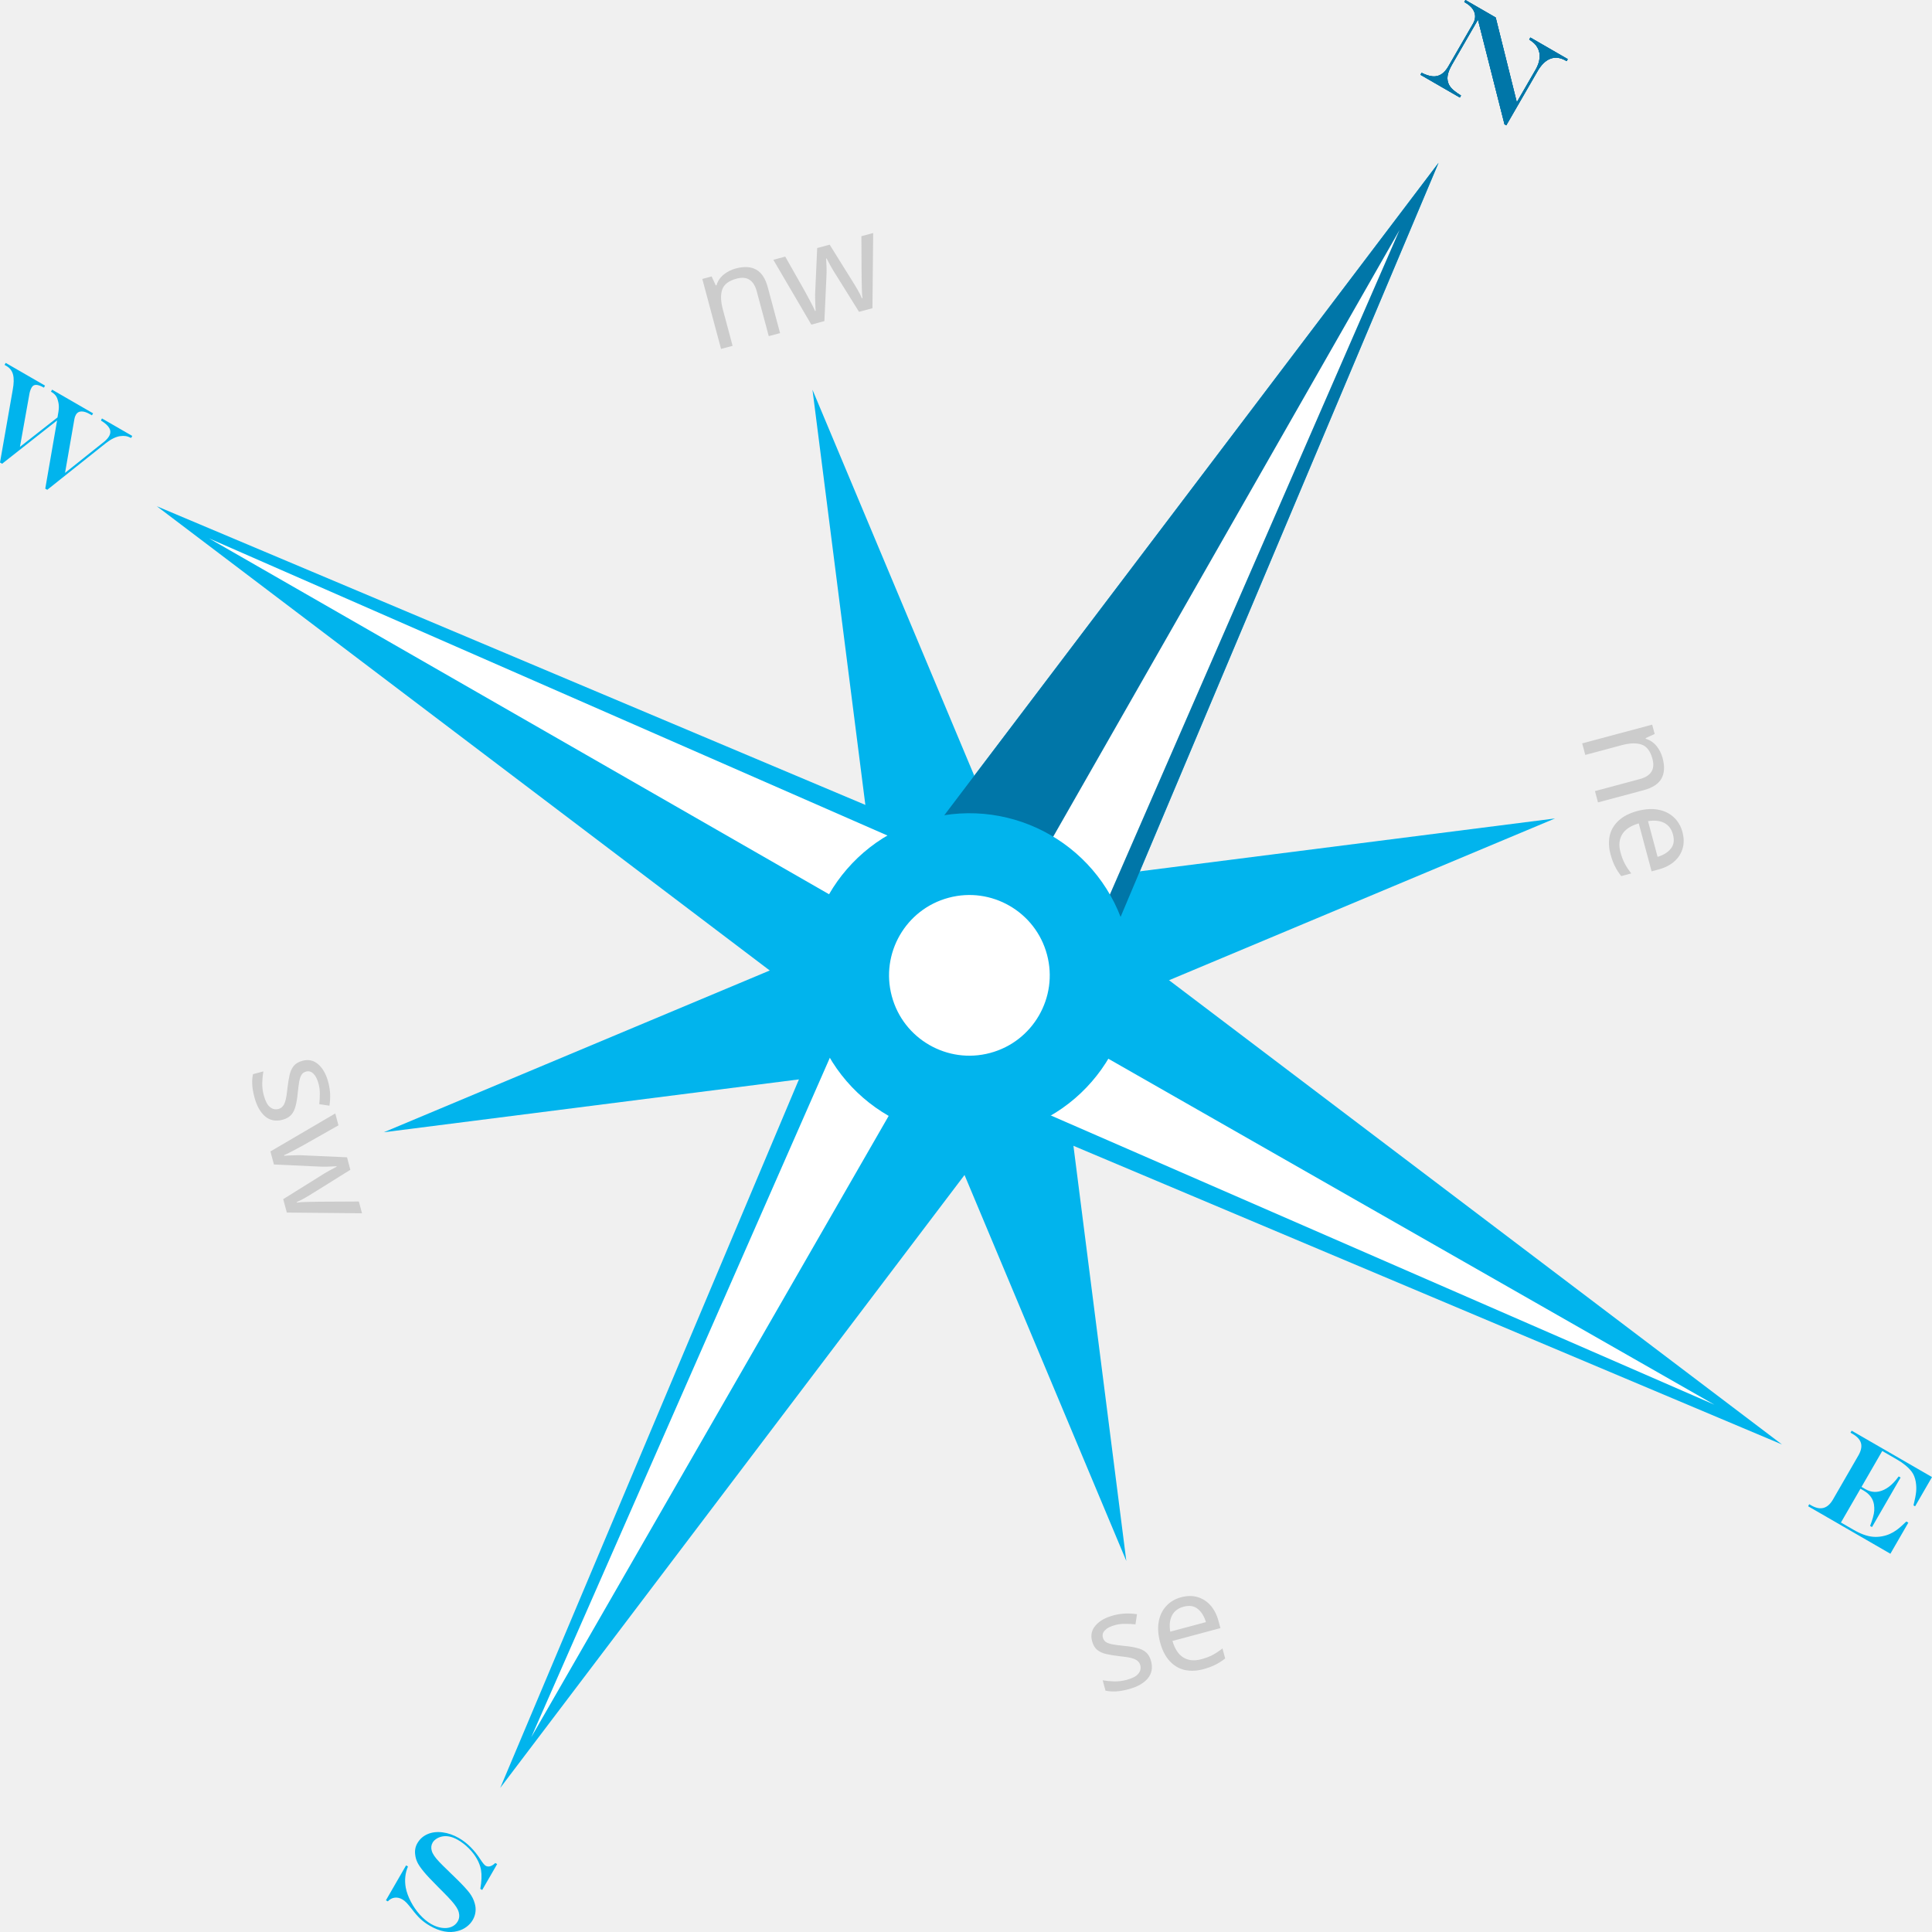
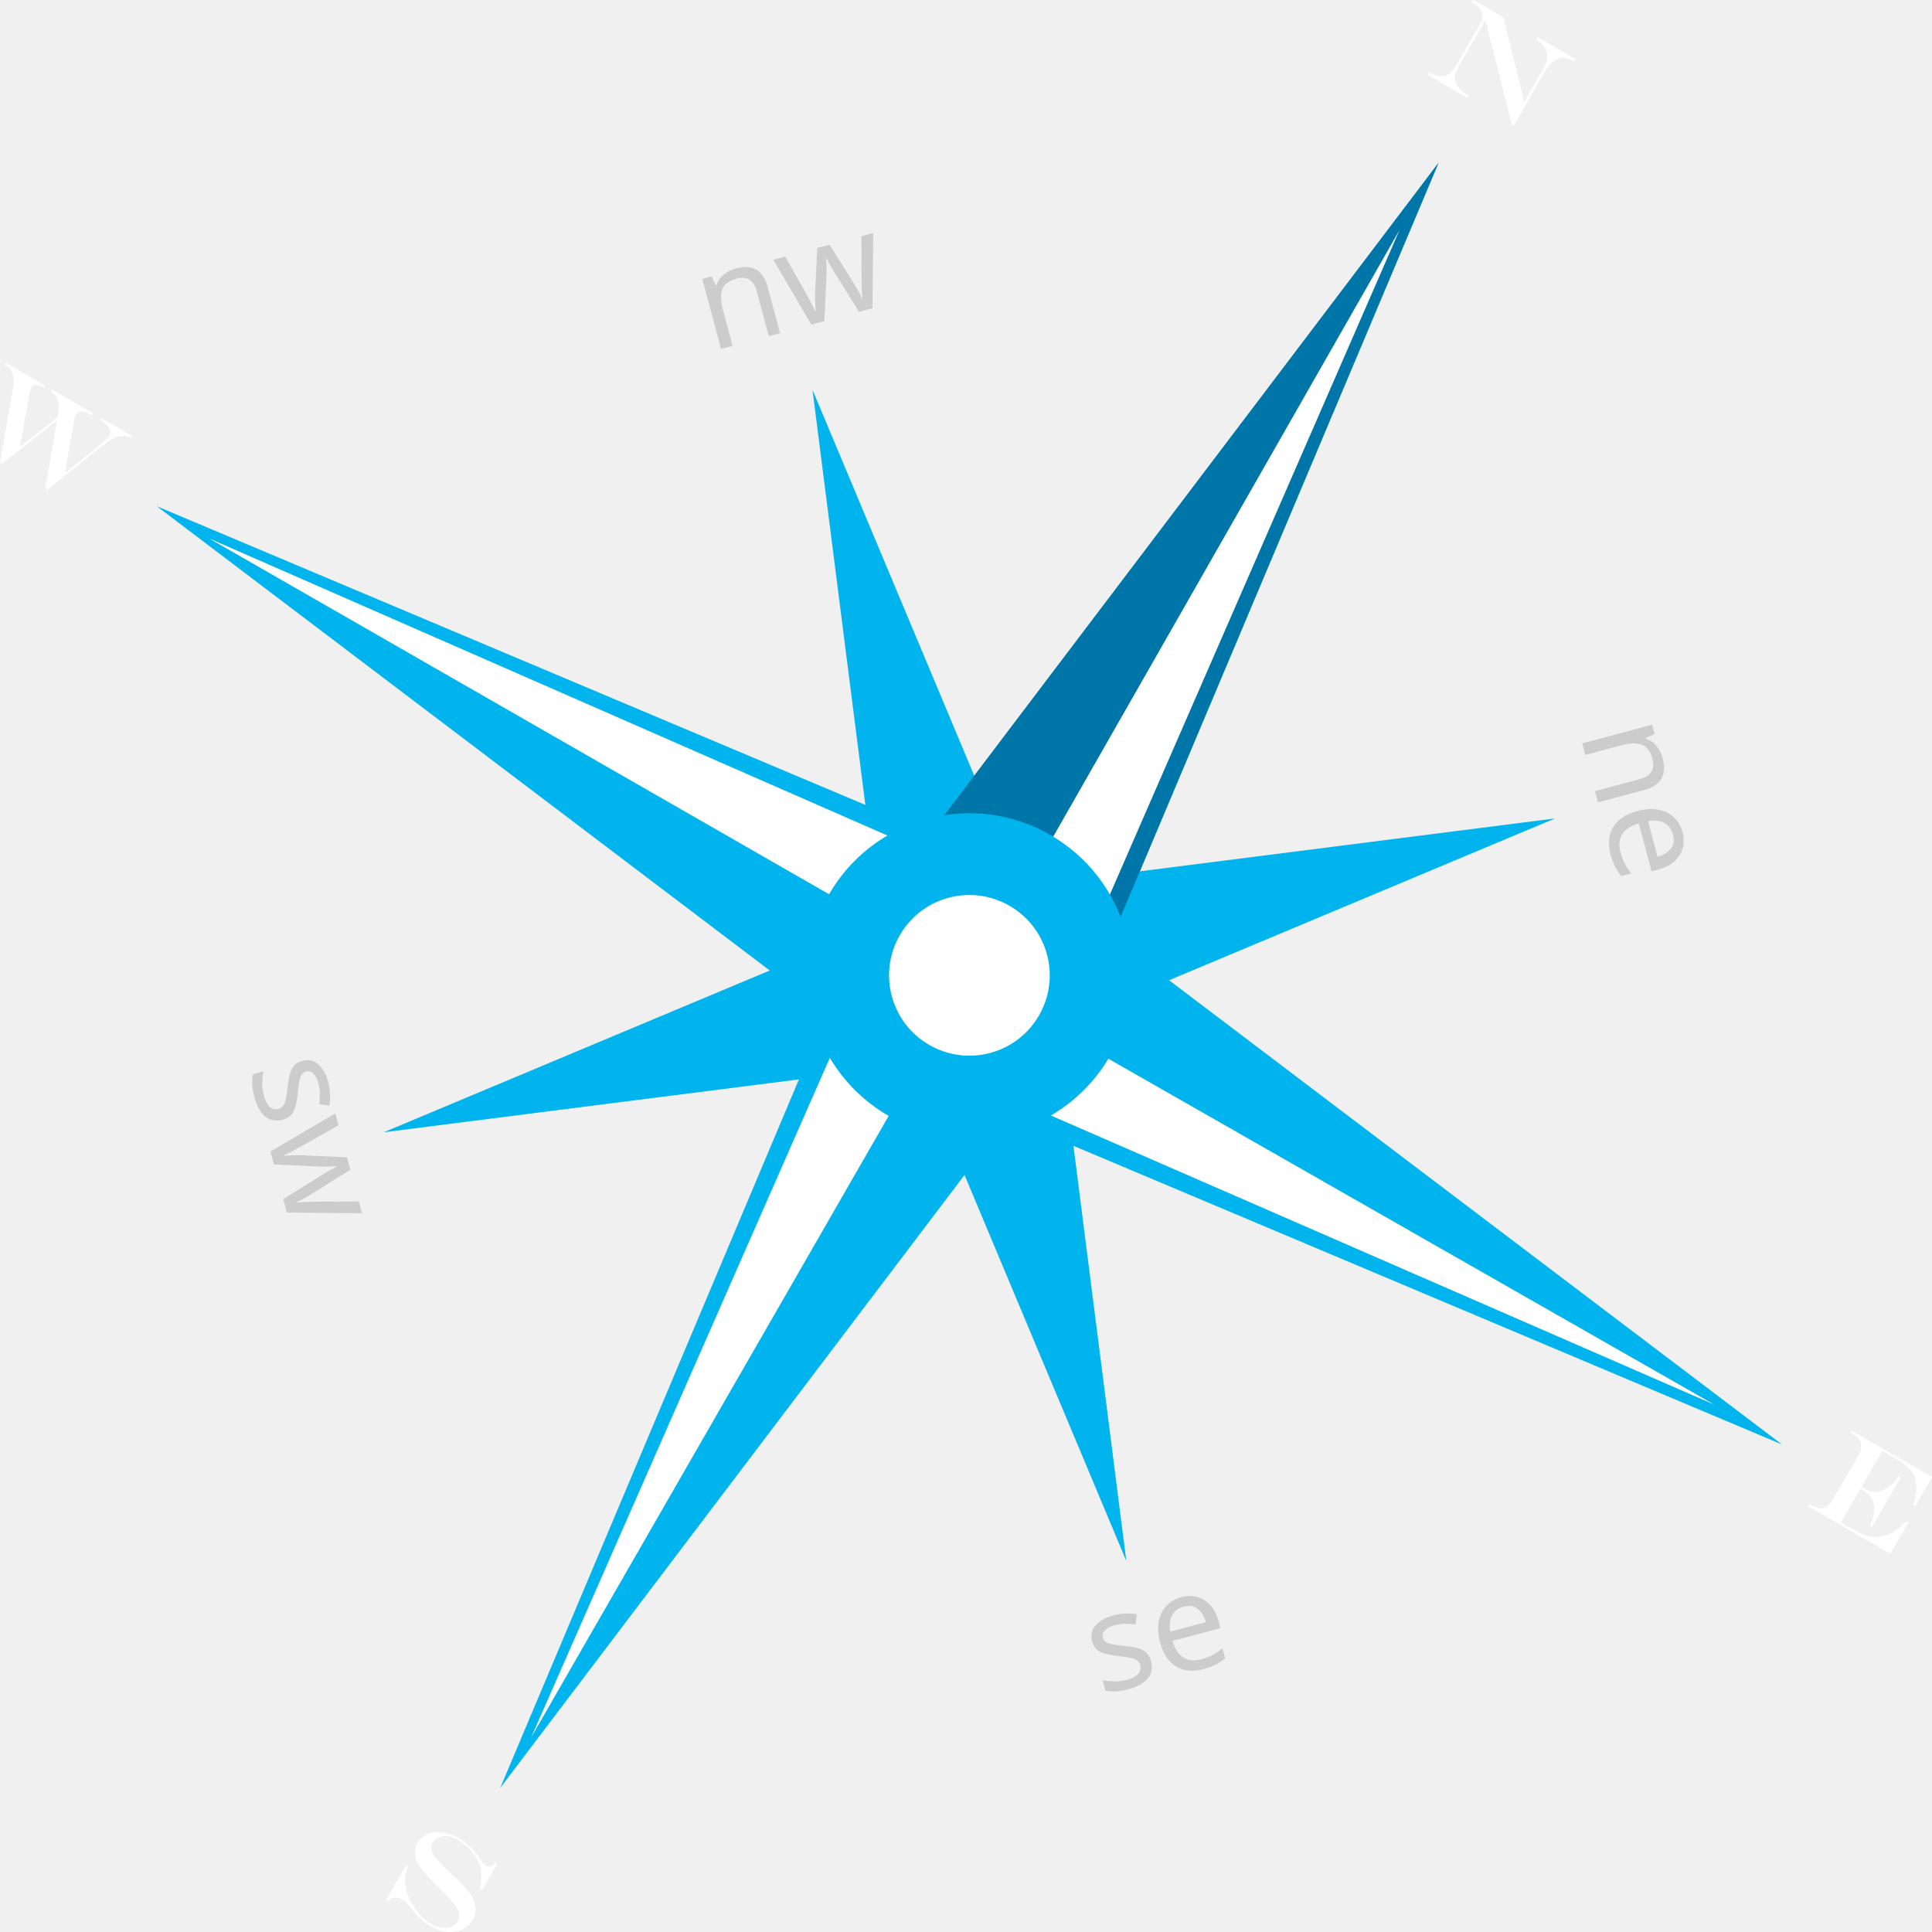
<svg xmlns="http://www.w3.org/2000/svg" width="250" height="250" viewBox="0 0 250 250" id="svg3445" version="1.1">
  <defs id="defs3447" />
  <g id="layer2" style="display:none" transform="translate(3.31219,0.6539564)">
    <rect style="fill:#999999;stroke-width:9.572;stroke-miterlimit:4;stroke-dasharray:none" id="rect3398" width="370.535" height="293.873" x="-52.166" y="-21.979" />
  </g>
  <g id="layer1" transform="translate(-142.3654,-539.5013)">
    <polygon id="polygon35" points="87.296,155.818 235.883,218.454 333.246,89.917 270.611,238.504 399.148,335.866 399.148,335.866 250.561,273.231 153.198,401.769 215.833,253.182 " stroke-miterlimit="10" style="fill:#01b4ed;stroke:none;stroke-width:2.091;stroke-linejoin:round;stroke-miterlimit:10;fill-opacity:1" transform="matrix(0.6743572,0,0,0.6743147,103.7866,499.9365)" />
    <path id="path7" d="m 317.358,593.331 -223.892,-8e-5 223.892,8e-5 0,0 z m 28.056,-28.057 -7.9e-4,-223.891 7.9e-4,223.891 0,0 z m 28.058,28.057 223.891,-7.8e-4 -223.891,7.8e-4 0,0 z m -28.057,28.058 2.9e-4,223.89 -2.9e-4,-223.89 0,0 z" style="clip-rule:evenodd;fill:#fffcfc;fill-rule:evenodd" />
    <polygon id="polygon31" points="130.844,275.954 226.17,235.998 213.11,133.465 253.066,228.791 355.6,215.731 355.6,215.731 260.273,255.688 273.334,358.22 233.377,262.894 " style="clip-rule:evenodd;fill:#01b4ed;fill-rule:evenodd;fill-opacity:1" transform="matrix(0.6743572,0,0,0.6743147,103.7866,499.9365)" />
    <path id="path49" d="m 281.511,662.039 c 2.027,7.566 -2.468,15.351 -10.034,17.378 -7.566,2.027 -15.352,-2.468 -17.379,-10.033 -2.027,-7.566 2.468,-15.351 10.034,-17.378 7.566,-2.027 15.352,2.468 17.379,10.033 l 0,0 z" stroke-miterlimit="10" style="fill:none;stroke:#000000;stroke-width:1.987;stroke-linejoin:round;stroke-miterlimit:10" />
-     <path id="path51" d="m 331.985,539.501 3.925,2.266 2.73,10.959 2.432,-4.211 c 0.296,-0.513 0.468,-1.012 0.515,-1.498 0.047,-0.486 -0.037,-0.924 -0.252,-1.316 -0.113,-0.214 -0.245,-0.397 -0.398,-0.547 -0.152,-0.15 -0.382,-0.33 -0.692,-0.539 l 0.15,-0.259 4.841,2.795 -0.15,0.259 -0.098,-0.056 c -0.704,-0.407 -1.37,-0.492 -1.996,-0.257 -0.628,0.235 -1.187,0.779 -1.679,1.633 l -4.036,6.989 -0.23,-0.133 -3.433,-13.538 -3.352,5.806 c -0.325,0.565 -0.518,1.055 -0.578,1.471 -0.06,0.416 0.006,0.807 0.199,1.174 0.161,0.292 0.406,0.562 0.737,0.808 0.177,0.146 0.443,0.33 0.8,0.555 l -0.15,0.259 -5.1,-2.944 0.149,-0.259 c 0.539,0.274 1.018,0.427 1.437,0.461 0.418,0.033 0.796,-0.058 1.129,-0.276 0.334,-0.218 0.633,-0.555 0.897,-1.012 l 3.192,-5.527 c 0.197,-0.341 0.288,-0.673 0.273,-0.999 -0.014,-0.325 -0.128,-0.636 -0.343,-0.931 -0.215,-0.295 -0.528,-0.562 -0.939,-0.798 l -0.126,-0.073 0.148,-0.26 0,0 z" style="fill:#0076a8;fill-opacity:1" />
-     <path id="path53" d="m 206.452,780.57 0.245,0.141 -1.935,3.351 -0.245,-0.141 c 0.172,-0.976 0.202,-1.799 0.09,-2.466 -0.088,-0.473 -0.266,-0.948 -0.535,-1.424 -0.269,-0.475 -0.617,-0.929 -1.044,-1.358 -0.427,-0.429 -0.899,-0.794 -1.417,-1.093 -0.387,-0.224 -0.763,-0.369 -1.128,-0.437 -0.365,-0.068 -0.713,-0.057 -1.044,0.032 -0.235,0.063 -0.451,0.162 -0.648,0.298 -0.196,0.135 -0.344,0.289 -0.444,0.462 -0.189,0.326 -0.225,0.681 -0.111,1.065 0.049,0.183 0.152,0.392 0.306,0.625 0.155,0.233 0.374,0.499 0.658,0.8 0.284,0.301 0.69,0.703 1.219,1.208 0.138,0.148 0.235,0.245 0.29,0.288 l 0.295,0.282 0.465,0.455 c 0.786,0.771 1.339,1.37 1.659,1.797 0.319,0.427 0.542,0.876 0.668,1.347 0.107,0.354 0.139,0.715 0.098,1.082 -0.042,0.368 -0.16,0.722 -0.357,1.063 -0.194,0.336 -0.461,0.631 -0.801,0.886 -0.34,0.255 -0.717,0.433 -1.131,0.536 -0.55,0.156 -1.129,0.176 -1.737,0.06 -0.609,-0.115 -1.237,-0.359 -1.885,-0.734 -0.452,-0.261 -0.852,-0.552 -1.198,-0.873 -0.346,-0.321 -0.736,-0.769 -1.17,-1.342 -0.287,-0.365 -0.513,-0.63 -0.678,-0.797 -0.165,-0.167 -0.334,-0.3 -0.506,-0.4 -0.331,-0.191 -0.662,-0.266 -0.994,-0.224 -0.332,0.041 -0.628,0.202 -0.888,0.481 l -0.245,-0.141 2.609,-4.519 0.245,0.141 c -0.365,0.859 -0.461,1.774 -0.288,2.744 0.11,0.574 0.328,1.174 0.654,1.8 0.325,0.627 0.718,1.194 1.177,1.701 0.459,0.508 0.943,0.908 1.452,1.202 0.452,0.261 0.909,0.426 1.371,0.493 0.462,0.068 0.874,0.029 1.237,-0.116 0.363,-0.145 0.642,-0.385 0.836,-0.721 0.204,-0.354 0.246,-0.756 0.127,-1.205 -0.058,-0.201 -0.16,-0.416 -0.305,-0.642 -0.146,-0.227 -0.351,-0.492 -0.615,-0.794 -0.264,-0.302 -0.639,-0.695 -1.123,-1.18 l -0.591,-0.593 c -0.922,-0.924 -1.545,-1.589 -1.871,-1.994 -0.371,-0.445 -0.641,-0.83 -0.81,-1.158 -0.169,-0.327 -0.274,-0.68 -0.317,-1.059 -0.074,-0.54 0.019,-1.034 0.277,-1.482 0.313,-0.541 0.754,-0.934 1.325,-1.18 0.571,-0.246 1.216,-0.323 1.934,-0.231 0.718,0.091 1.43,0.34 2.134,0.747 1.063,0.614 1.996,1.547 2.796,2.799 0.285,0.432 0.5,0.69 0.645,0.774 0.365,0.21 0.781,0.093 1.249,-0.352 l 0,0 0,0 z" style="fill:#01b4ed;fill-opacity:1" />
-     <path id="path55" d="m 143.103,586.46 5.086,2.936 -0.135,0.267 c -0.418,-0.234 -0.755,-0.355 -1.01,-0.359 -0.255,-0.005 -0.449,0.108 -0.581,0.336 -0.129,0.224 -0.223,0.484 -0.282,0.779 l -1.236,6.907 4.858,-3.809 c 0.111,-0.57 0.17,-1.003 0.176,-1.298 0.006,-0.295 -0.034,-0.589 -0.121,-0.881 -0.065,-0.274 -0.168,-0.498 -0.307,-0.672 -0.139,-0.174 -0.337,-0.335 -0.593,-0.483 l 0.15,-0.259 5.303,3.062 -0.15,0.259 -0.259,-0.15 c -0.42,-0.242 -0.788,-0.36 -1.103,-0.352 -0.316,0.008 -0.551,0.147 -0.707,0.417 -0.105,0.182 -0.172,0.374 -0.201,0.574 l -1.21,6.959 5.101,-4.069 c 0.267,-0.225 0.466,-0.452 0.598,-0.681 0.202,-0.35 0.216,-0.69 0.043,-1.02 -0.173,-0.33 -0.541,-0.666 -1.101,-1.009 l 0.136,-0.267 3.925,2.266 -0.15,0.259 c -0.272,-0.132 -0.507,-0.213 -0.704,-0.243 -0.197,-0.03 -0.433,-0.028 -0.708,0.006 -0.569,0.082 -1.19,0.386 -1.861,0.912 l -7.579,6.034 -0.259,-0.15 1.532,-8.825 -7.116,5.604 -0.273,-0.158 1.641,-9.369 c 0.159,-0.847 0.175,-1.516 0.048,-2.006 -0.127,-0.49 -0.413,-0.863 -0.856,-1.119 l -0.245,-0.141 0.149,-0.258 0,0 z" style="fill:#01b4ed;fill-opacity:1" />
-     <path id="path57" d="m 381.97,724.63 10.395,6.002 -2.185,3.785 -0.21,-0.121 c 0.191,-0.773 0.306,-1.367 0.344,-1.783 0.038,-0.416 0.021,-0.842 -0.052,-1.275 -0.092,-0.519 -0.267,-0.953 -0.526,-1.302 -0.437,-0.569 -1.065,-1.091 -1.885,-1.565 l -1.924,-1.111 -2.682,4.645 0.517,0.299 c 0.77,0.444 1.572,0.466 2.407,0.065 0.429,-0.205 0.837,-0.512 1.221,-0.918 0.171,-0.169 0.394,-0.435 0.667,-0.8 l 0.245,0.141 -3.7,6.408 -0.245,-0.141 c 0.143,-0.377 0.264,-0.741 0.364,-1.091 0.099,-0.35 0.156,-0.649 0.171,-0.895 0.015,-0.246 0.003,-0.508 -0.036,-0.786 -0.121,-0.76 -0.568,-1.363 -1.343,-1.81 l -0.405,-0.234 -2.525,4.372 1.609,0.929 c 0.475,0.275 0.923,0.488 1.342,0.64 0.419,0.152 0.822,0.244 1.207,0.277 0.385,0.033 0.777,0.011 1.175,-0.064 0.68,-0.123 1.314,-0.401 1.899,-0.834 0.336,-0.247 0.745,-0.608 1.23,-1.081 l 0.259,0.15 -2.323,4.023 -10.641,-6.143 0.135,-0.267 0.266,0.154 c 1.185,0.684 2.122,0.429 2.811,-0.765 l 3.283,-5.688 c 0.35,-0.607 0.464,-1.137 0.342,-1.593 -0.122,-0.456 -0.486,-0.859 -1.093,-1.209 l -0.266,-0.154 0.151,-0.26 0,0 z" style="fill:#01b4ed;fill-opacity:1" />
+     <path id="path51" d="m 332.953,539.501 3.925,2.266 2.73,10.959 2.432,-4.211 c 0.296,-0.513 0.468,-1.012 0.515,-1.498 0.047,-0.486 -0.037,-0.924 -0.252,-1.316 -0.113,-0.214 -0.245,-0.397 -0.398,-0.547 -0.152,-0.15 -0.382,-0.33 -0.692,-0.539 l 0.15,-0.259 4.841,2.795 -0.15,0.259 -0.098,-0.056 c -0.704,-0.407 -1.37,-0.492 -1.996,-0.257 -0.628,0.235 -1.187,0.779 -1.679,1.633 l -4.036,6.989 -0.23,-0.133 -3.433,-13.538 -3.352,5.806 c -0.325,0.565 -0.518,1.055 -0.578,1.471 -0.06,0.416 0.006,0.807 0.199,1.174 0.161,0.292 0.406,0.562 0.737,0.808 0.177,0.146 0.443,0.33 0.8,0.555 l -0.15,0.259 -5.1,-2.944 0.149,-0.259 c 0.539,0.274 1.018,0.427 1.437,0.461 0.418,0.033 0.796,-0.058 1.129,-0.276 0.334,-0.218 0.633,-0.555 0.897,-1.012 l 3.192,-5.527 c 0.197,-0.341 0.288,-0.673 0.273,-0.999 -0.014,-0.325 -0.128,-0.636 -0.343,-0.931 -0.215,-0.295 -0.528,-0.562 -0.939,-0.798 l -0.126,-0.073 0.148,-0.26 0,0 z" style="fill:#ffffff;fill-opacity:1;stroke:none" />
+     <path id="path53" d="m 206.452,780.57 0.245,0.141 -1.935,3.351 -0.245,-0.141 c 0.172,-0.976 0.202,-1.799 0.09,-2.466 -0.088,-0.473 -0.266,-0.948 -0.535,-1.424 -0.269,-0.475 -0.617,-0.929 -1.044,-1.358 -0.427,-0.429 -0.899,-0.794 -1.417,-1.093 -0.387,-0.224 -0.763,-0.369 -1.128,-0.437 -0.365,-0.068 -0.713,-0.057 -1.044,0.032 -0.235,0.063 -0.451,0.162 -0.648,0.298 -0.196,0.135 -0.344,0.289 -0.444,0.462 -0.189,0.326 -0.225,0.681 -0.111,1.065 0.049,0.183 0.152,0.392 0.306,0.625 0.155,0.233 0.374,0.499 0.658,0.8 0.284,0.301 0.69,0.703 1.219,1.208 0.138,0.148 0.235,0.245 0.29,0.288 l 0.295,0.282 0.465,0.455 c 0.786,0.771 1.339,1.37 1.659,1.797 0.319,0.427 0.542,0.876 0.668,1.347 0.107,0.354 0.139,0.715 0.098,1.082 -0.042,0.368 -0.16,0.722 -0.357,1.063 -0.194,0.336 -0.461,0.631 -0.801,0.886 -0.34,0.255 -0.717,0.433 -1.131,0.536 -0.55,0.156 -1.129,0.176 -1.737,0.06 -0.609,-0.115 -1.237,-0.359 -1.885,-0.734 -0.452,-0.261 -0.852,-0.552 -1.198,-0.873 -0.346,-0.321 -0.736,-0.769 -1.17,-1.342 -0.287,-0.365 -0.513,-0.63 -0.678,-0.797 -0.165,-0.167 -0.334,-0.3 -0.506,-0.4 -0.331,-0.191 -0.662,-0.266 -0.994,-0.224 -0.332,0.041 -0.628,0.202 -0.888,0.481 l -0.245,-0.141 2.609,-4.519 0.245,0.141 c -0.365,0.859 -0.461,1.774 -0.288,2.744 0.11,0.574 0.328,1.174 0.654,1.8 0.325,0.627 0.718,1.194 1.177,1.701 0.459,0.508 0.943,0.908 1.452,1.202 0.452,0.261 0.909,0.426 1.371,0.493 0.462,0.068 0.874,0.029 1.237,-0.116 0.363,-0.145 0.642,-0.385 0.836,-0.721 0.204,-0.354 0.246,-0.756 0.127,-1.205 -0.058,-0.201 -0.16,-0.416 -0.305,-0.642 -0.146,-0.227 -0.351,-0.492 -0.615,-0.794 -0.264,-0.302 -0.639,-0.695 -1.123,-1.18 l -0.591,-0.593 c -0.922,-0.924 -1.545,-1.589 -1.871,-1.994 -0.371,-0.445 -0.641,-0.83 -0.81,-1.158 -0.169,-0.327 -0.274,-0.68 -0.317,-1.059 -0.074,-0.54 0.019,-1.034 0.277,-1.482 0.313,-0.541 0.754,-0.934 1.325,-1.18 0.571,-0.246 1.216,-0.323 1.934,-0.231 0.718,0.091 1.43,0.34 2.134,0.747 1.063,0.614 1.996,1.547 2.796,2.799 0.285,0.432 0.5,0.69 0.645,0.774 0.365,0.21 0.781,0.093 1.249,-0.352 l 0,0 0,0 z" style="fill:#ffffff;fill-opacity:1" />
+     <path id="path55" d="m 143.103,586.46 5.086,2.936 -0.135,0.267 c -0.418,-0.234 -0.755,-0.355 -1.01,-0.359 -0.255,-0.005 -0.449,0.108 -0.581,0.336 -0.129,0.224 -0.223,0.484 -0.282,0.779 l -1.236,6.907 4.858,-3.809 c 0.111,-0.57 0.17,-1.003 0.176,-1.298 0.006,-0.295 -0.034,-0.589 -0.121,-0.881 -0.065,-0.274 -0.168,-0.498 -0.307,-0.672 -0.139,-0.174 -0.337,-0.335 -0.593,-0.483 l 0.15,-0.259 5.303,3.062 -0.15,0.259 -0.259,-0.15 c -0.42,-0.242 -0.788,-0.36 -1.103,-0.352 -0.316,0.008 -0.551,0.147 -0.707,0.417 -0.105,0.182 -0.172,0.374 -0.201,0.574 l -1.21,6.959 5.101,-4.069 c 0.267,-0.225 0.466,-0.452 0.598,-0.681 0.202,-0.35 0.216,-0.69 0.043,-1.02 -0.173,-0.33 -0.541,-0.666 -1.101,-1.009 l 0.136,-0.267 3.925,2.266 -0.15,0.259 c -0.272,-0.132 -0.507,-0.213 -0.704,-0.243 -0.197,-0.03 -0.433,-0.028 -0.708,0.006 -0.569,0.082 -1.19,0.386 -1.861,0.912 l -7.579,6.034 -0.259,-0.15 1.532,-8.825 -7.116,5.604 -0.273,-0.158 1.641,-9.369 c 0.159,-0.847 0.175,-1.516 0.048,-2.006 -0.127,-0.49 -0.413,-0.863 -0.856,-1.119 l -0.245,-0.141 0.149,-0.258 0,0 z" style="fill:#ffffff;fill-opacity:1" />
+     <path id="path57" d="m 381.97,724.63 10.395,6.002 -2.185,3.785 -0.21,-0.121 c 0.191,-0.773 0.306,-1.367 0.344,-1.783 0.038,-0.416 0.021,-0.842 -0.052,-1.275 -0.092,-0.519 -0.267,-0.953 -0.526,-1.302 -0.437,-0.569 -1.065,-1.091 -1.885,-1.565 l -1.924,-1.111 -2.682,4.645 0.517,0.299 c 0.77,0.444 1.572,0.466 2.407,0.065 0.429,-0.205 0.837,-0.512 1.221,-0.918 0.171,-0.169 0.394,-0.435 0.667,-0.8 l 0.245,0.141 -3.7,6.408 -0.245,-0.141 c 0.143,-0.377 0.264,-0.741 0.364,-1.091 0.099,-0.35 0.156,-0.649 0.171,-0.895 0.015,-0.246 0.003,-0.508 -0.036,-0.786 -0.121,-0.76 -0.568,-1.363 -1.343,-1.81 l -0.405,-0.234 -2.525,4.372 1.609,0.929 c 0.475,0.275 0.923,0.488 1.342,0.64 0.419,0.152 0.822,0.244 1.207,0.277 0.385,0.033 0.777,0.011 1.175,-0.064 0.68,-0.123 1.314,-0.401 1.899,-0.834 0.336,-0.247 0.745,-0.608 1.23,-1.081 l 0.259,0.15 -2.323,4.023 -10.641,-6.143 0.135,-0.267 0.266,0.154 c 1.185,0.684 2.122,0.429 2.811,-0.765 l 3.283,-5.688 c 0.35,-0.607 0.464,-1.137 0.342,-1.593 -0.122,-0.456 -0.486,-0.859 -1.093,-1.209 l -0.266,-0.154 0.151,-0.26 0,0 z" style="fill:#ffffff;fill-opacity:1" />
    <path style="fill:#0076a8;fill-opacity:1;stroke:none;stroke-width:2.091;stroke-linejoin:round;stroke-miterlimit:10" d="m 186.148,21.068 -65.917,87.012 23.279,14.112 z" transform="translate(142.3654,539.5012)" id="polygon3399" />
    <path style="fill:#ffffff;fill-rule:evenodd;stroke:none;stroke-width:0.698px;stroke-linecap:butt;stroke-linejoin:miter;stroke-opacity:1" d="m 273.545,656.709 7.299,10.332 42.618,-97.77" id="path4358" />
    <path id="path4360" d="m 261.267,677.105 -7.299,-10.332 -42.86,97.528" style="fill:#ffffff;fill-rule:evenodd;stroke:none;stroke-width:0.698px;stroke-linecap:butt;stroke-linejoin:miter;stroke-opacity:1" />
    <path id="path4362" d="m 276.769,671.356 -10.333,7.298 97.776,42.615" style="fill:#ffffff;fill-rule:evenodd;stroke:none;stroke-width:0.698px;stroke-linecap:butt;stroke-linejoin:miter;stroke-opacity:1" />
    <path style="fill:#ffffff;fill-rule:evenodd;stroke:none;stroke-width:0.698px;stroke-linecap:butt;stroke-linejoin:miter;stroke-opacity:1" d="m 256.373,659.079 10.333,-7.298 -97.293,-42.615" id="path4364" />
    <path id="path47" d="m 282.956,661.652 c 2.241,8.363 -2.728,16.969 -11.092,19.21 -8.364,2.241 -16.97,-2.728 -19.211,-11.091 -2.241,-8.363 2.728,-16.97 11.092,-19.21 8.364,-2.241 16.97,2.728 19.211,11.091 l 0,0 z" style="clip-rule:evenodd;fill:#ffffff;fill-rule:evenodd;stroke:#01b4ed;stroke-width:10.581;stroke-miterlimit:4;stroke-dasharray:none;stroke-opacity:1" />
    <text xml:space="preserve" style="font-style:normal;font-weight:normal;font-size:40px;line-height:125%;font-family:sans-serif;letter-spacing:0px;word-spacing:0px;fill:#cccccc;fill-opacity:1;stroke:none;stroke-width:1px;stroke-linecap:butt;stroke-linejoin:miter;stroke-opacity:1;" x="702.387" y="-170.742" id="text3384" transform="matrix(0.258819,0.9659258,-0.9659258,0.258819,0,0)">
      <tspan id="tspan3386" x="702.387" y="-170.742" style="font-style:normal;font-variant:normal;font-weight:normal;font-stretch:normal;font-size:17.5px;font-family:'Abyssinica SIL';-inkscape-font-specification:'Abyssinica SIL';fill:#cccccc;stroke:none;">ne</tspan>
    </text>
    <text id="text3388" y="625.726" x="74.837" style="font-style:normal;font-weight:normal;font-size:40px;line-height:125%;font-family:sans-serif;letter-spacing:0px;word-spacing:0px;fill:#cccccc;fill-opacity:1;stroke:none;stroke-width:1px;stroke-linecap:butt;stroke-linejoin:miter;stroke-opacity:1;" xml:space="preserve" transform="matrix(0.9659258,-0.258819,0.258819,0.9659258,0,0)">
      <tspan style="font-style:normal;font-variant:normal;font-weight:normal;font-stretch:normal;font-size:17.5px;font-family:'Abyssinica SIL';-inkscape-font-specification:'Abyssinica SIL';fill:#cccccc;stroke:none;" y="625.726" x="74.837" id="tspan3390">nw</tspan>
    </text>
    <text xml:space="preserve" style="font-style:normal;font-weight:normal;font-size:40px;line-height:125%;font-family:sans-serif;letter-spacing:0px;word-spacing:0px;fill:#cccccc;fill-opacity:1;stroke:none;stroke-width:1px;stroke-linecap:butt;stroke-linejoin:miter;stroke-opacity:1;" x="699.794" y="6.895" id="text3392" transform="matrix(0.258819,0.9659258,-0.9659258,0.258819,0,0)">
      <tspan id="tspan3394" x="699.794" y="6.895" style="font-style:normal;font-variant:normal;font-weight:normal;font-stretch:normal;font-size:17.5px;font-family:'Abyssinica SIL';-inkscape-font-specification:'Abyssinica SIL';fill:#cccccc;stroke:none;">sw</tspan>
    </text>
    <text id="text3420" y="806.726" x="78.529" style="font-style:normal;font-weight:normal;font-size:40px;line-height:125%;font-family:sans-serif;letter-spacing:0px;word-spacing:0px;fill:#cccccc;fill-opacity:1;stroke:none;stroke-width:1px;stroke-linecap:butt;stroke-linejoin:miter;stroke-opacity:1;" xml:space="preserve" transform="matrix(0.9659258,-0.258819,0.258819,0.9659258,0,0)">
      <tspan style="font-style:normal;font-variant:normal;font-weight:normal;font-stretch:normal;font-size:17.5px;font-family:'Abyssinica SIL';-inkscape-font-specification:'Abyssinica SIL';fill:#cccccc;stroke:none;" y="806.726" x="78.529" id="tspan3422">se</tspan>
    </text>
-     <path style="fill:#0076a8;fill-opacity:1" d="m 331.985,539.501 3.925,2.266 2.73,10.959 2.432,-4.211 c 0.296,-0.513 0.468,-1.012 0.515,-1.498 0.047,-0.486 -0.037,-0.924 -0.252,-1.316 -0.113,-0.214 -0.245,-0.397 -0.398,-0.547 -0.152,-0.15 -0.382,-0.33 -0.692,-0.539 l 0.15,-0.259 4.841,2.795 -0.15,0.259 -0.098,-0.056 c -0.704,-0.407 -1.37,-0.492 -1.996,-0.257 -0.628,0.235 -1.187,0.779 -1.679,1.633 l -4.036,6.989 -0.23,-0.133 -3.433,-13.538 -3.352,5.806 c -0.325,0.565 -0.518,1.055 -0.578,1.471 -0.06,0.416 0.006,0.807 0.199,1.174 0.161,0.292 0.406,0.562 0.737,0.808 0.177,0.146 0.443,0.33 0.8,0.555 l -0.15,0.259 -5.1,-2.944 0.149,-0.259 c 0.539,0.274 1.018,0.427 1.437,0.461 0.418,0.033 0.796,-0.058 1.129,-0.276 0.334,-0.218 0.633,-0.555 0.897,-1.012 l 3.192,-5.527 c 0.197,-0.341 0.288,-0.673 0.273,-0.999 -0.014,-0.325 -0.128,-0.636 -0.343,-0.931 -0.215,-0.295 -0.528,-0.562 -0.939,-0.798 l -0.126,-0.073 0.148,-0.26 0,0 z" id="path4157" />
-     <path id="path4159" d="m 331.985,539.501 3.925,2.266 2.73,10.959 2.432,-4.211 c 0.296,-0.513 0.468,-1.012 0.515,-1.498 0.047,-0.486 -0.037,-0.924 -0.252,-1.316 -0.113,-0.214 -0.245,-0.397 -0.398,-0.547 -0.152,-0.15 -0.382,-0.33 -0.692,-0.539 l 0.15,-0.259 4.841,2.795 -0.15,0.259 -0.098,-0.056 c -0.704,-0.407 -1.37,-0.492 -1.996,-0.257 -0.628,0.235 -1.187,0.779 -1.679,1.633 l -4.036,6.989 -0.23,-0.133 -3.433,-13.538 -3.352,5.806 c -0.325,0.565 -0.518,1.055 -0.578,1.471 -0.06,0.416 0.006,0.807 0.199,1.174 0.161,0.292 0.406,0.562 0.737,0.808 0.177,0.146 0.443,0.33 0.8,0.555 l -0.15,0.259 -5.1,-2.944 0.149,-0.259 c 0.539,0.274 1.018,0.427 1.437,0.461 0.418,0.033 0.796,-0.058 1.129,-0.276 0.334,-0.218 0.633,-0.555 0.897,-1.012 l 3.192,-5.527 c 0.197,-0.341 0.288,-0.673 0.273,-0.999 -0.014,-0.325 -0.128,-0.636 -0.343,-0.931 -0.215,-0.295 -0.528,-0.562 -0.939,-0.798 l -0.126,-0.073 0.148,-0.26 0,0 z" style="fill:#0076a8;fill-opacity:1" />
+     <path style="fill:#ffffff;fill-opacity:1;stroke:none" d="m 332.953,539.501 3.925,2.266 2.73,10.959 2.432,-4.211 c 0.296,-0.513 0.468,-1.012 0.515,-1.498 0.047,-0.486 -0.037,-0.924 -0.252,-1.316 -0.113,-0.214 -0.245,-0.397 -0.398,-0.547 -0.152,-0.15 -0.382,-0.33 -0.692,-0.539 l 0.15,-0.259 4.841,2.795 -0.15,0.259 -0.098,-0.056 c -0.704,-0.407 -1.37,-0.492 -1.996,-0.257 -0.628,0.235 -1.187,0.779 -1.679,1.633 l -4.036,6.989 -0.23,-0.133 -3.433,-13.538 -3.352,5.806 c -0.325,0.565 -0.518,1.055 -0.578,1.471 -0.06,0.416 0.006,0.807 0.199,1.174 0.161,0.292 0.406,0.562 0.737,0.808 0.177,0.146 0.443,0.33 0.8,0.555 l -0.15,0.259 -5.1,-2.944 0.149,-0.259 c 0.539,0.274 1.018,0.427 1.437,0.461 0.418,0.033 0.796,-0.058 1.129,-0.276 0.334,-0.218 0.633,-0.555 0.897,-1.012 l 3.192,-5.527 c 0.197,-0.341 0.288,-0.673 0.273,-0.999 -0.014,-0.325 -0.128,-0.636 -0.343,-0.931 -0.215,-0.295 -0.528,-0.562 -0.939,-0.798 l -0.126,-0.073 0.148,-0.26 0,0 z" id="path4157" />
+     <path id="path4159" d="m 332.953,539.501 3.925,2.266 2.73,10.959 2.432,-4.211 c 0.296,-0.513 0.468,-1.012 0.515,-1.498 0.047,-0.486 -0.037,-0.924 -0.252,-1.316 -0.113,-0.214 -0.245,-0.397 -0.398,-0.547 -0.152,-0.15 -0.382,-0.33 -0.692,-0.539 l 0.15,-0.259 4.841,2.795 -0.15,0.259 -0.098,-0.056 c -0.704,-0.407 -1.37,-0.492 -1.996,-0.257 -0.628,0.235 -1.187,0.779 -1.679,1.633 l -4.036,6.989 -0.23,-0.133 -3.433,-13.538 -3.352,5.806 c -0.325,0.565 -0.518,1.055 -0.578,1.471 -0.06,0.416 0.006,0.807 0.199,1.174 0.161,0.292 0.406,0.562 0.737,0.808 0.177,0.146 0.443,0.33 0.8,0.555 l -0.15,0.259 -5.1,-2.944 0.149,-0.259 c 0.539,0.274 1.018,0.427 1.437,0.461 0.418,0.033 0.796,-0.058 1.129,-0.276 0.334,-0.218 0.633,-0.555 0.897,-1.012 l 3.192,-5.527 c 0.197,-0.341 0.288,-0.673 0.273,-0.999 -0.014,-0.325 -0.128,-0.636 -0.343,-0.931 -0.215,-0.295 -0.528,-0.562 -0.939,-0.798 l -0.126,-0.073 0.148,-0.26 0,0 z" style="fill:#ffffff;fill-opacity:1;stroke:none" />
  </g>
</svg>
